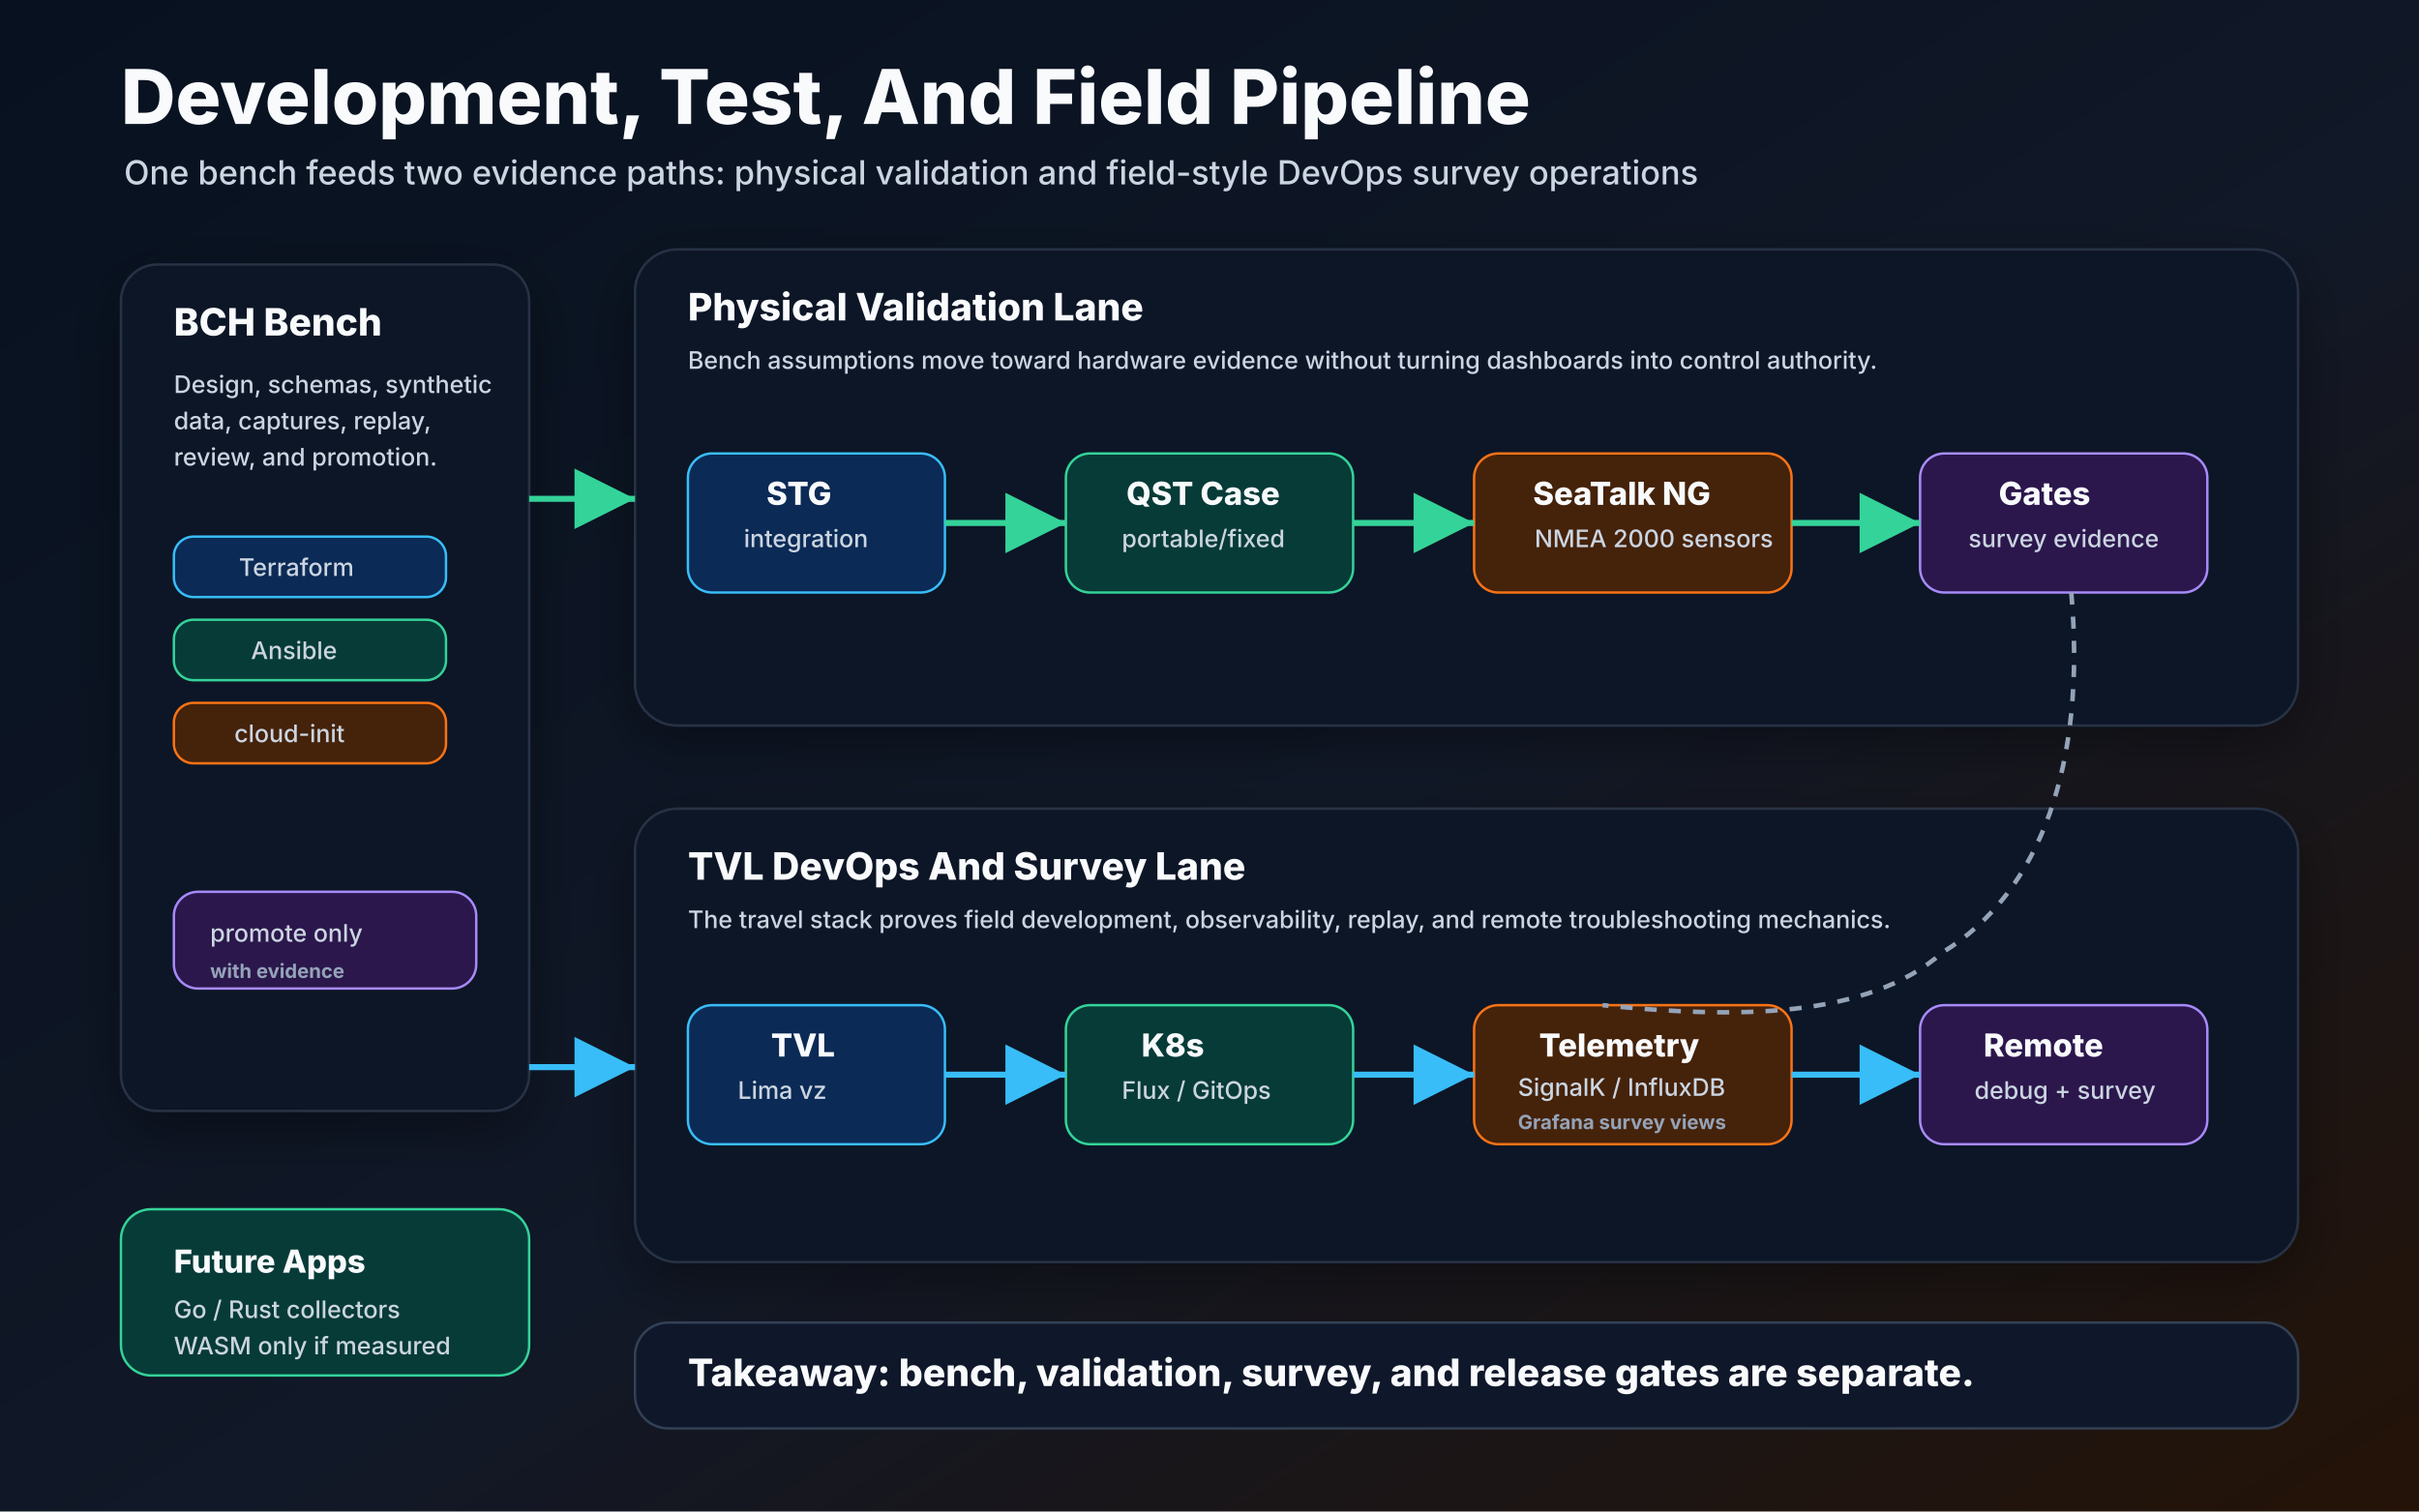
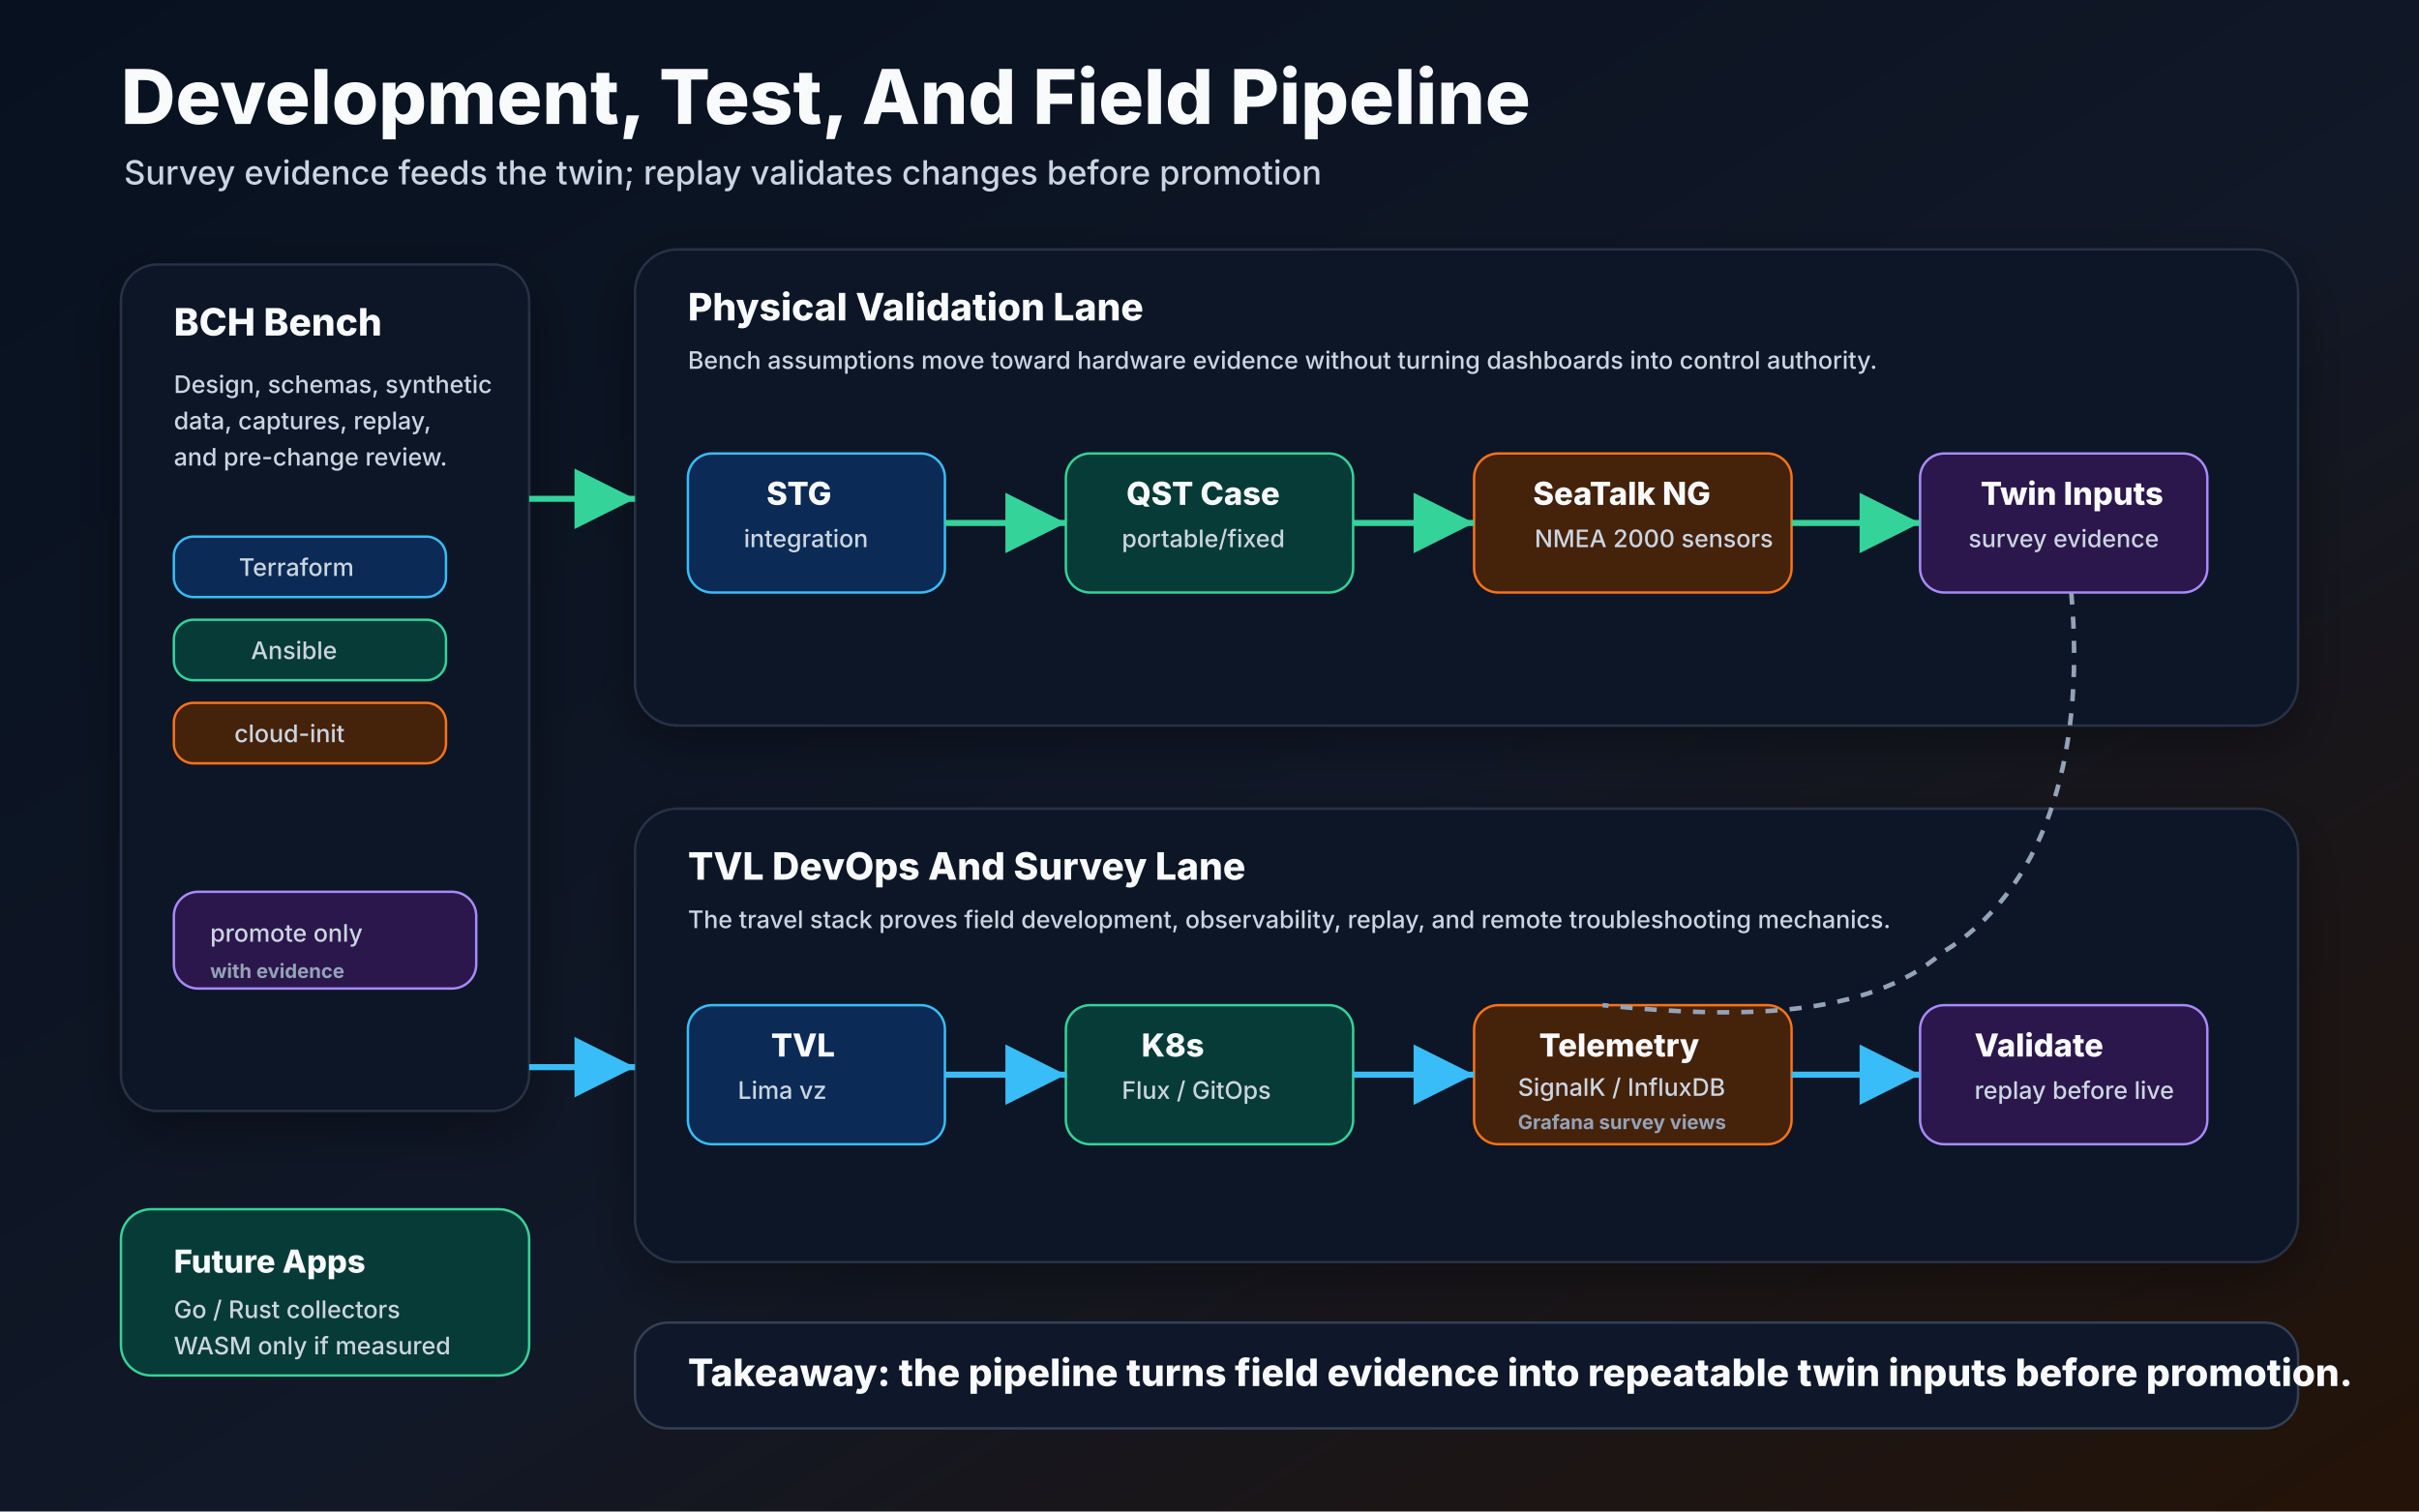
<svg xmlns="http://www.w3.org/2000/svg" width="1600" height="1000" viewBox="0 0 1600 1000" role="img" aria-labelledby="title desc">
  <defs>
    <linearGradient id="bg" x1="0" y1="0" x2="1" y2="1">
      <stop offset="0" stop-color="#07111f" />
      <stop offset="0.55" stop-color="#111827" />
      <stop offset="1" stop-color="#241307" />
    </linearGradient>
    <filter id="shadow" x="-20%" y="-20%" width="140%" height="140%">
      <feDropShadow dx="0" dy="12" stdDeviation="18" flood-color="#000" flood-opacity="0.35" />
    </filter>
    <marker id="arrowb" markerWidth="14" markerHeight="14" refX="10" refY="5" orient="auto" markerUnits="strokeWidth">
      <path d="M0,0 L10,5 L0,10 z" fill="#38bdf8" />
    </marker>
    <marker id="arrowt" markerWidth="14" markerHeight="14" refX="10" refY="5" orient="auto" markerUnits="strokeWidth">
      <path d="M0,0 L10,5 L0,10 z" fill="#34d399" />
    </marker>
    <style>.title{font:800 50px -apple-system,BlinkMacSystemFont,"Segoe UI",sans-serif;fill:#f8fafc}.sub{font:500 22px -apple-system,BlinkMacSystemFont,"Segoe UI",sans-serif;fill:#cbd5e1}.h{font:800 25px -apple-system,BlinkMacSystemFont,"Segoe UI",sans-serif;fill:#f8fafc}.label{font:800 21px -apple-system,BlinkMacSystemFont,"Segoe UI",sans-serif;fill:#f8fafc}.s{font:500 16px -apple-system,BlinkMacSystemFont,"Segoe UI",sans-serif;fill:#cbd5e1}.tiny{font:700 13px -apple-system,BlinkMacSystemFont,"Segoe UI",sans-serif;fill:#94a3b8}.panel{fill:#111827;stroke:#263244;stroke-width:1.6;filter:url(#shadow)}.box{stroke-width:1.6}.blue{fill:#0b2a55;stroke:#38bdf8}.teal{fill:#073b37;stroke:#34d399}.orange{fill:#45220a;stroke:#f97316}.purple{fill:#2b174c;stroke:#a78bfa}.lineb{stroke:#38bdf8;stroke-width:4;fill:none;marker-end:url(#arrowb)}.linet{stroke:#34d399;stroke-width:4;fill:none;marker-end:url(#arrowt)}.dash{stroke:#94a3b8;stroke-width:3;stroke-dasharray:8 8;fill:none}</style>
  </defs>
  <rect width="1600" height="1000" fill="url(#bg)" />
  <text x="80" y="82" class="title">Development, Test, And Field Pipeline</text>
-   <text x="82" y="122" class="sub">One bench feeds two evidence paths: physical validation and field-style DevOps survey operations</text>
+   <text x="82" y="122" class="sub">Survey evidence feeds the twin; replay validates changes before promotion</text>
  <rect x="80" y="175" width="270" height="560" rx="24" class="panel" />
  <text x="115" y="222" class="h">BCH Bench</text>
  <text x="115" y="260" class="s">Design, schemas, synthetic</text>
  <text x="115" y="284" class="s">data, captures, replay,</text>
-   <text x="115" y="308" class="s">review, and promotion.</text>
+   <text x="115" y="308" class="s">and pre-change review.</text>
  <rect x="115" y="355" width="180" height="40" rx="13" class="box blue" />
  <text x="158" y="381" class="s">Terraform</text>
  <rect x="115" y="410" width="180" height="40" rx="13" class="box teal" />
  <text x="166" y="436" class="s">Ansible</text>
  <rect x="115" y="465" width="180" height="40" rx="13" class="box orange" />
  <text x="155" y="491" class="s">cloud-init</text>
  <rect x="115" y="590" width="200" height="64" rx="16" class="box purple" />
  <text x="139" y="623" class="s">promote only</text>
  <text x="139" y="647" class="tiny">with evidence</text>
  <rect x="420" y="165" width="1100" height="315" rx="28" class="panel" />
  <text x="455" y="212" class="h">Physical Validation Lane</text>
  <text x="455" y="244" class="s">Bench assumptions move toward hardware evidence without turning dashboards into control authority.</text>
  <rect x="455" y="300" width="170" height="92" rx="16" class="box blue" />
  <text x="507" y="334" class="label">STG</text>
  <text x="492" y="362" class="s">integration</text>
  <rect x="705" y="300" width="190" height="92" rx="16" class="box teal" />
  <text x="745" y="334" class="label">QST Case</text>
  <text x="742" y="362" class="s">portable/fixed</text>
  <rect x="975" y="300" width="210" height="92" rx="16" class="box orange" />
  <text x="1014" y="334" class="label">SeaTalk NG</text>
  <text x="1015" y="362" class="s">NMEA 2000 sensors</text>
  <rect x="1270" y="300" width="190" height="92" rx="16" class="box purple" />
-   <text x="1322" y="334" class="label">Gates</text>
+   <text x="1310" y="334" class="label">Twin Inputs</text>
  <text x="1302" y="362" class="s">survey evidence</text>
  <path d="M350 330 C382 330 392 330 420 330" class="linet" />
  <path d="M625 346 L705 346" class="linet" />
  <path d="M895 346 L975 346" class="linet" />
  <path d="M1185 346 L1270 346" class="linet" />
  <rect x="420" y="535" width="1100" height="300" rx="28" class="panel" />
  <text x="455" y="582" class="h">TVL DevOps And Survey Lane</text>
  <text x="455" y="614" class="s">The travel stack proves field development, observability, replay, and remote troubleshooting mechanics.</text>
  <rect x="455" y="665" width="170" height="92" rx="16" class="box blue" />
  <text x="510" y="699" class="label">TVL</text>
  <text x="488" y="727" class="s">Lima vz</text>
  <rect x="705" y="665" width="190" height="92" rx="16" class="box teal" />
  <text x="755" y="699" class="label">K8s</text>
  <text x="742" y="727" class="s">Flux / GitOps</text>
  <rect x="975" y="665" width="210" height="92" rx="16" class="box orange" />
  <text x="1018" y="699" class="label">Telemetry</text>
  <text x="1004" y="725" class="s">SignalK / InfluxDB</text>
  <text x="1004" y="747" class="tiny">Grafana survey views</text>
  <rect x="1270" y="665" width="190" height="92" rx="16" class="box purple" />
-   <text x="1312" y="699" class="label">Remote</text>
-   <text x="1306" y="727" class="s">debug + survey</text>
+   <text x="1306" y="699" class="label">Validate</text>
+   <text x="1306" y="727" class="s">replay before live</text>
  <path d="M350 706 C382 706 392 706 420 706" class="lineb" />
  <path d="M625 711 L705 711" class="lineb" />
  <path d="M895 711 L975 711" class="lineb" />
  <path d="M1185 711 L1270 711" class="lineb" />
  <path d="M1370 392 C1380 505 1350 590 1285 630 C1235 674 1148 674 1060 665" class="dash" />
  <rect x="80" y="800" width="270" height="110" rx="20" fill="#073b37" stroke="#34d399" stroke-width="1.6" />
  <text x="115" y="842" class="label">Future Apps</text>
  <text x="115" y="872" class="s">Go / Rust collectors</text>
  <text x="115" y="896" class="s">WASM only if measured</text>
  <rect x="420" y="875" width="1100" height="70" rx="22" fill="#0f172a" stroke="#334155" stroke-width="1.6" />
-   <text x="455" y="917" class="h">Takeaway: bench, validation, survey, and release gates are separate.</text>
+   <text x="455" y="917" class="h">Takeaway: the pipeline turns field evidence into repeatable twin inputs before promotion.</text>
</svg>
